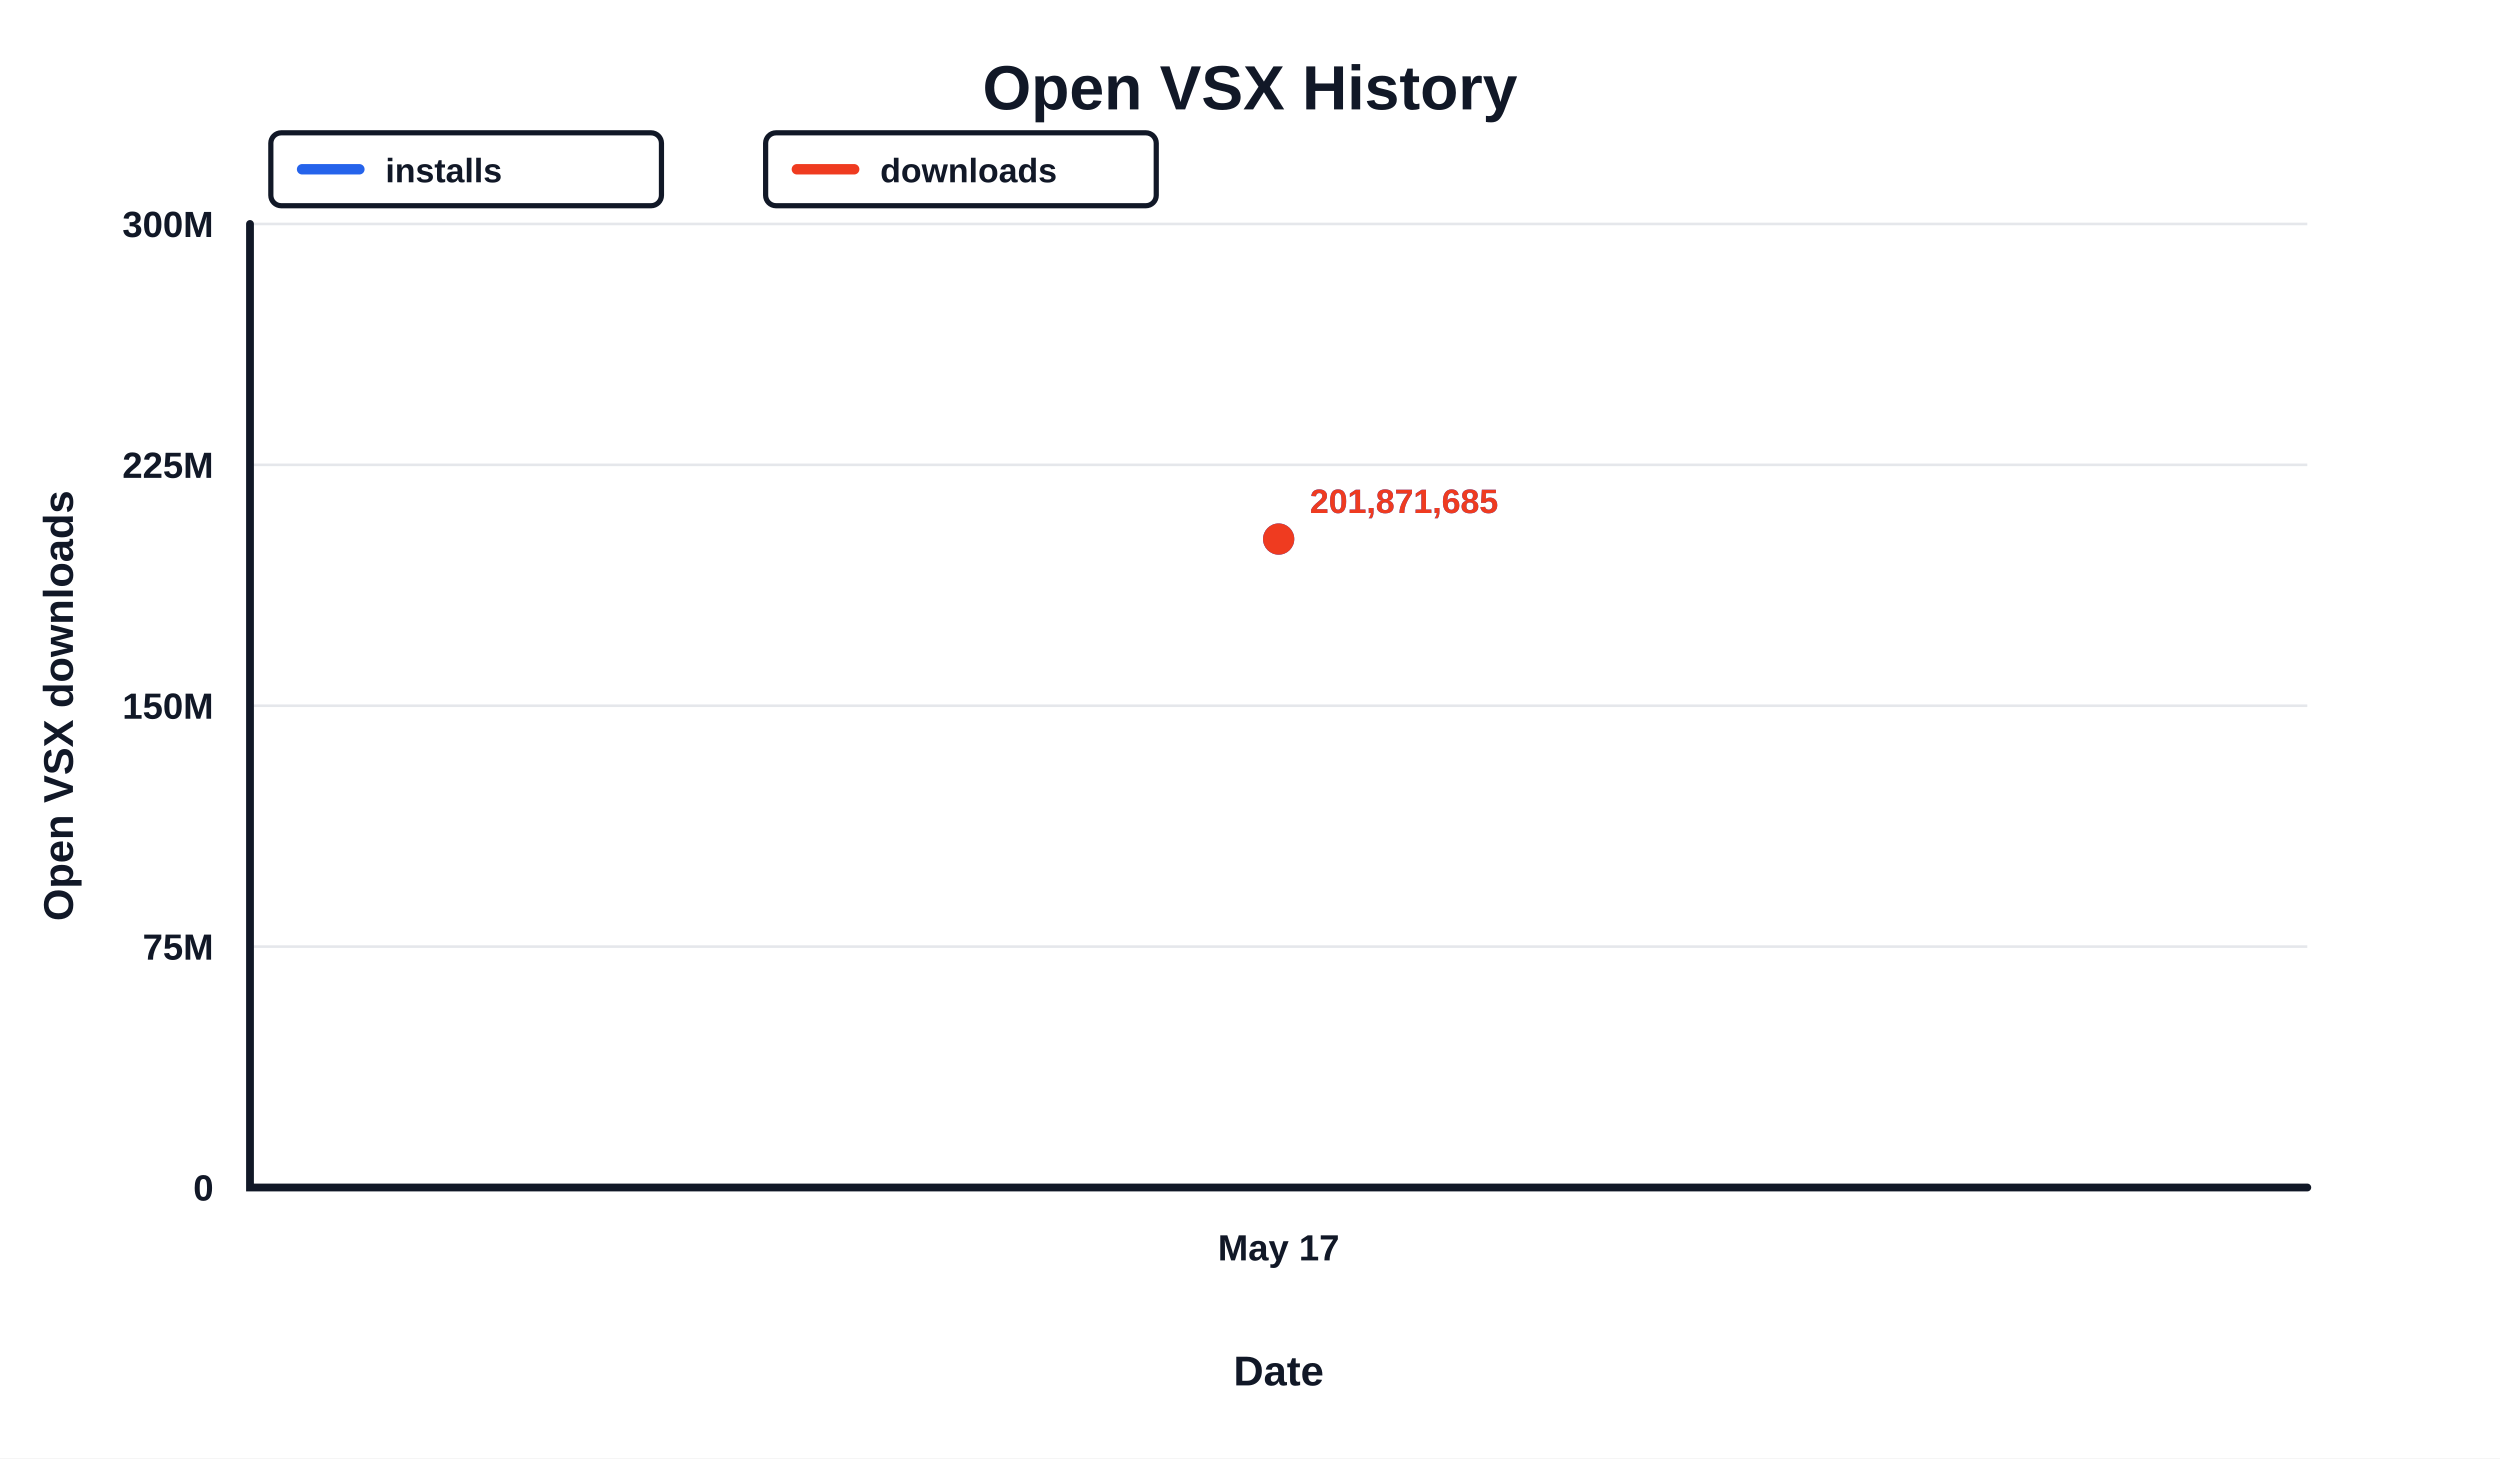
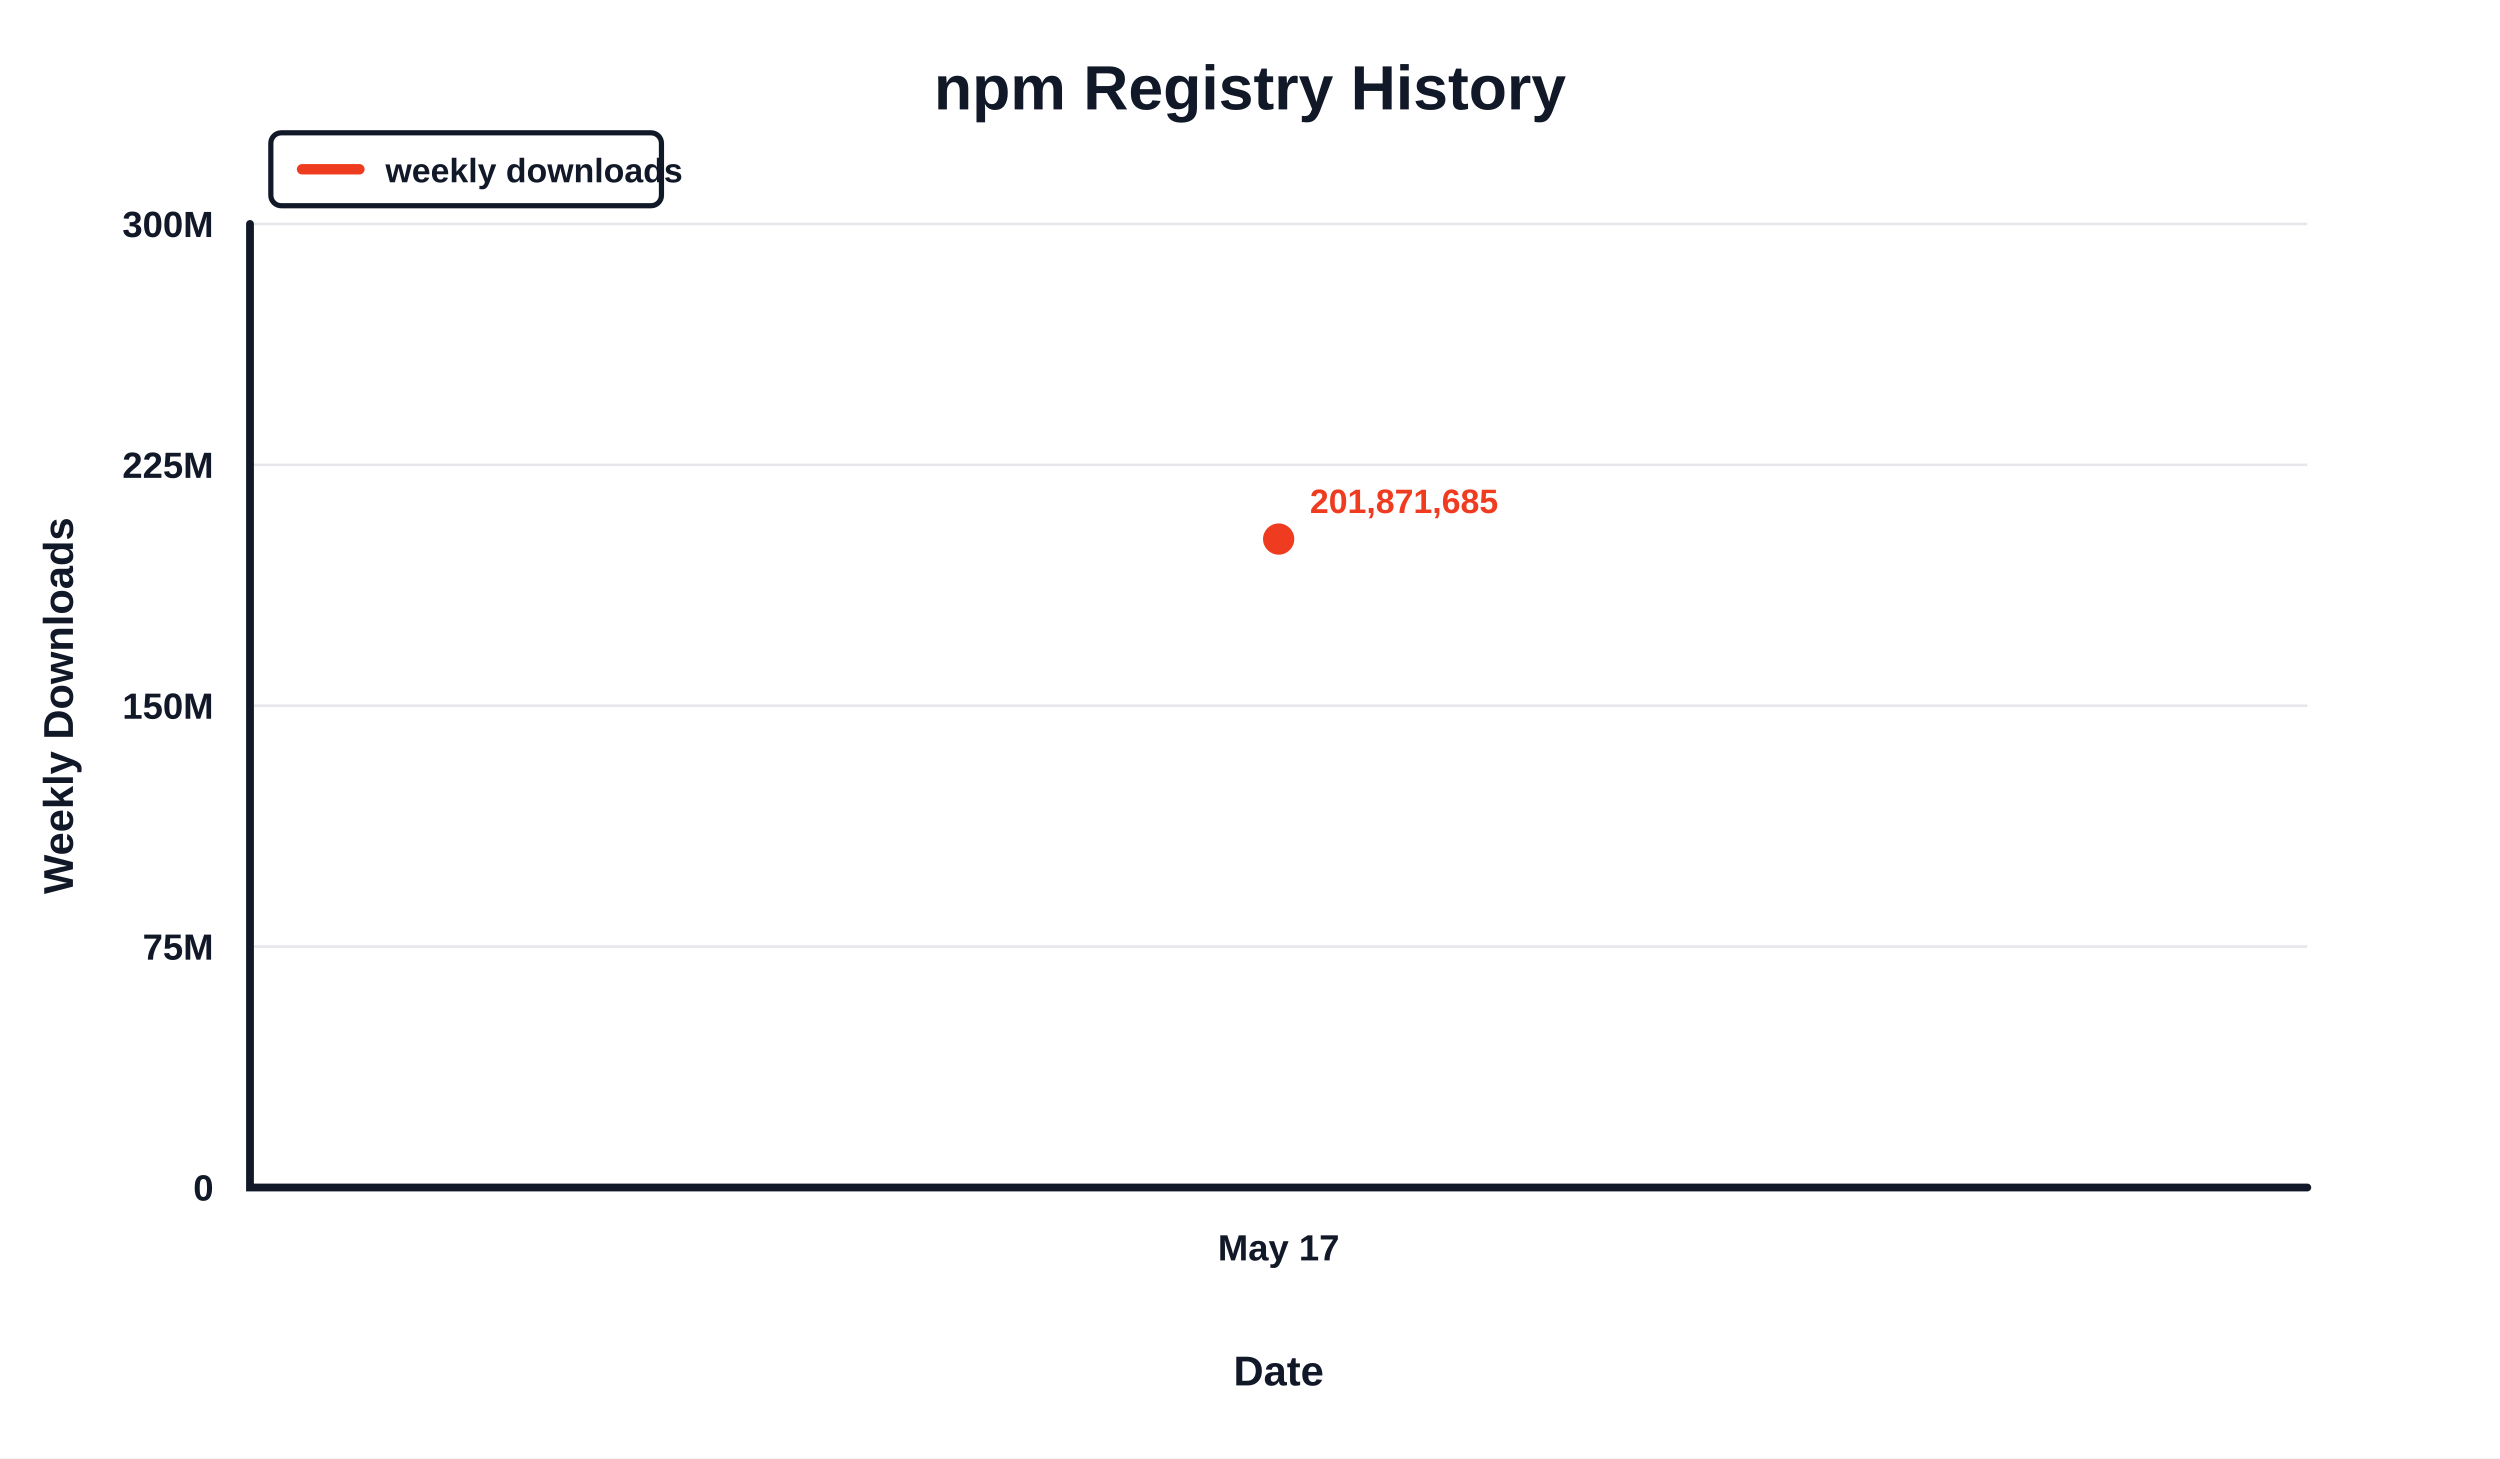
- <svg xmlns="http://www.w3.org/2000/svg" width="960" height="560" viewBox="0 0 960 560" role="img" aria-label="typescript-npm Open VSX History line chart">
+ <svg xmlns="http://www.w3.org/2000/svg" width="960" height="560" viewBox="0 0 960 560" role="img" aria-label="typescript-npm npm Registry History line chart">
  <rect width="960" height="560" fill="#ffffff" />
-   <text x="480" y="42" text-anchor="middle" font-family="Segoe UI, Arial, sans-serif" font-size="24" font-weight="700" fill="#111827">Open VSX History</text>
+   <text x="480" y="42" text-anchor="middle" font-family="Segoe UI, Arial, sans-serif" font-size="24" font-weight="700" fill="#111827">npm Registry History</text>
  <g transform="translate(104,64)">
    <rect x="0" y="-13" width="150" height="28" rx="4" fill="#ffffff" stroke="#111827" stroke-width="2" />
-     <line x1="12" y1="1" x2="34" y2="1" stroke="#2563eb" stroke-width="4" stroke-linecap="round" />
-     <text x="44" y="6" font-family="Segoe UI, Arial, sans-serif" font-size="13" font-weight="600" fill="#111827">installs</text>
-   </g>
-   <g transform="translate(294,64)">
-     <rect x="0" y="-13" width="150" height="28" rx="4" fill="#ffffff" stroke="#111827" stroke-width="2" />
    <line x1="12" y1="1" x2="34" y2="1" stroke="#ef3b20" stroke-width="4" stroke-linecap="round" />
-     <text x="44" y="6" font-family="Segoe UI, Arial, sans-serif" font-size="13" font-weight="600" fill="#111827">downloads</text>
+     <text x="44" y="6" font-family="Segoe UI, Arial, sans-serif" font-size="13" font-weight="600" fill="#111827">weekly downloads</text>
  </g>
  <line x1="96" y1="456.0" x2="886" y2="456.0" stroke="#e5e7eb" stroke-width="1" />
  <text x="82" y="461.0" text-anchor="end" font-family="Segoe UI, Arial, sans-serif" font-size="14" font-weight="600" fill="#111827">0</text>
  <line x1="96" y1="363.5" x2="886" y2="363.5" stroke="#e5e7eb" stroke-width="1" />
  <text x="82" y="368.5" text-anchor="end" font-family="Segoe UI, Arial, sans-serif" font-size="14" font-weight="600" fill="#111827">75M</text>
  <line x1="96" y1="271.0" x2="886" y2="271.0" stroke="#e5e7eb" stroke-width="1" />
  <text x="82" y="276.0" text-anchor="end" font-family="Segoe UI, Arial, sans-serif" font-size="14" font-weight="600" fill="#111827">150M</text>
  <line x1="96" y1="178.5" x2="886" y2="178.5" stroke="#e5e7eb" stroke-width="1" />
  <text x="82" y="183.5" text-anchor="end" font-family="Segoe UI, Arial, sans-serif" font-size="14" font-weight="600" fill="#111827">225M</text>
  <line x1="96" y1="86.0" x2="886" y2="86.0" stroke="#e5e7eb" stroke-width="1" />
  <text x="82" y="91.0" text-anchor="end" font-family="Segoe UI, Arial, sans-serif" font-size="14" font-weight="600" fill="#111827">300M</text>
  <path d="M96,86 L96,456 L886,456" fill="none" stroke="#111827" stroke-width="3" stroke-linecap="round" />
-   <circle cx="491.0" cy="207.0" r="6" fill="#2563eb" />
-   <text x="503.0" y="197.0" font-family="Segoe UI, Arial, sans-serif" font-size="13" font-weight="700" fill="#2563eb">201,871,685</text>
  <circle cx="491.0" cy="207.0" r="6" fill="#ef3b20" />
  <text x="503.0" y="197.0" font-family="Segoe UI, Arial, sans-serif" font-size="13" font-weight="700" fill="#ef3b20">201,871,685</text>
  <text x="491.0" y="484" text-anchor="middle" font-family="Segoe UI, Arial, sans-serif" font-size="14" font-weight="600" fill="#111827">May 17</text>
  <text x="491" y="532" text-anchor="middle" font-family="Segoe UI, Arial, sans-serif" font-size="16" font-weight="600" fill="#111827">Date</text>
-   <text transform="translate(28 271) rotate(-90)" text-anchor="middle" font-family="Segoe UI, Arial, sans-serif" font-size="16" font-weight="600" fill="#111827">Open VSX downloads</text>
+   <text transform="translate(28 271) rotate(-90)" text-anchor="middle" font-family="Segoe UI, Arial, sans-serif" font-size="16" font-weight="600" fill="#111827">Weekly Downloads</text>
</svg>
